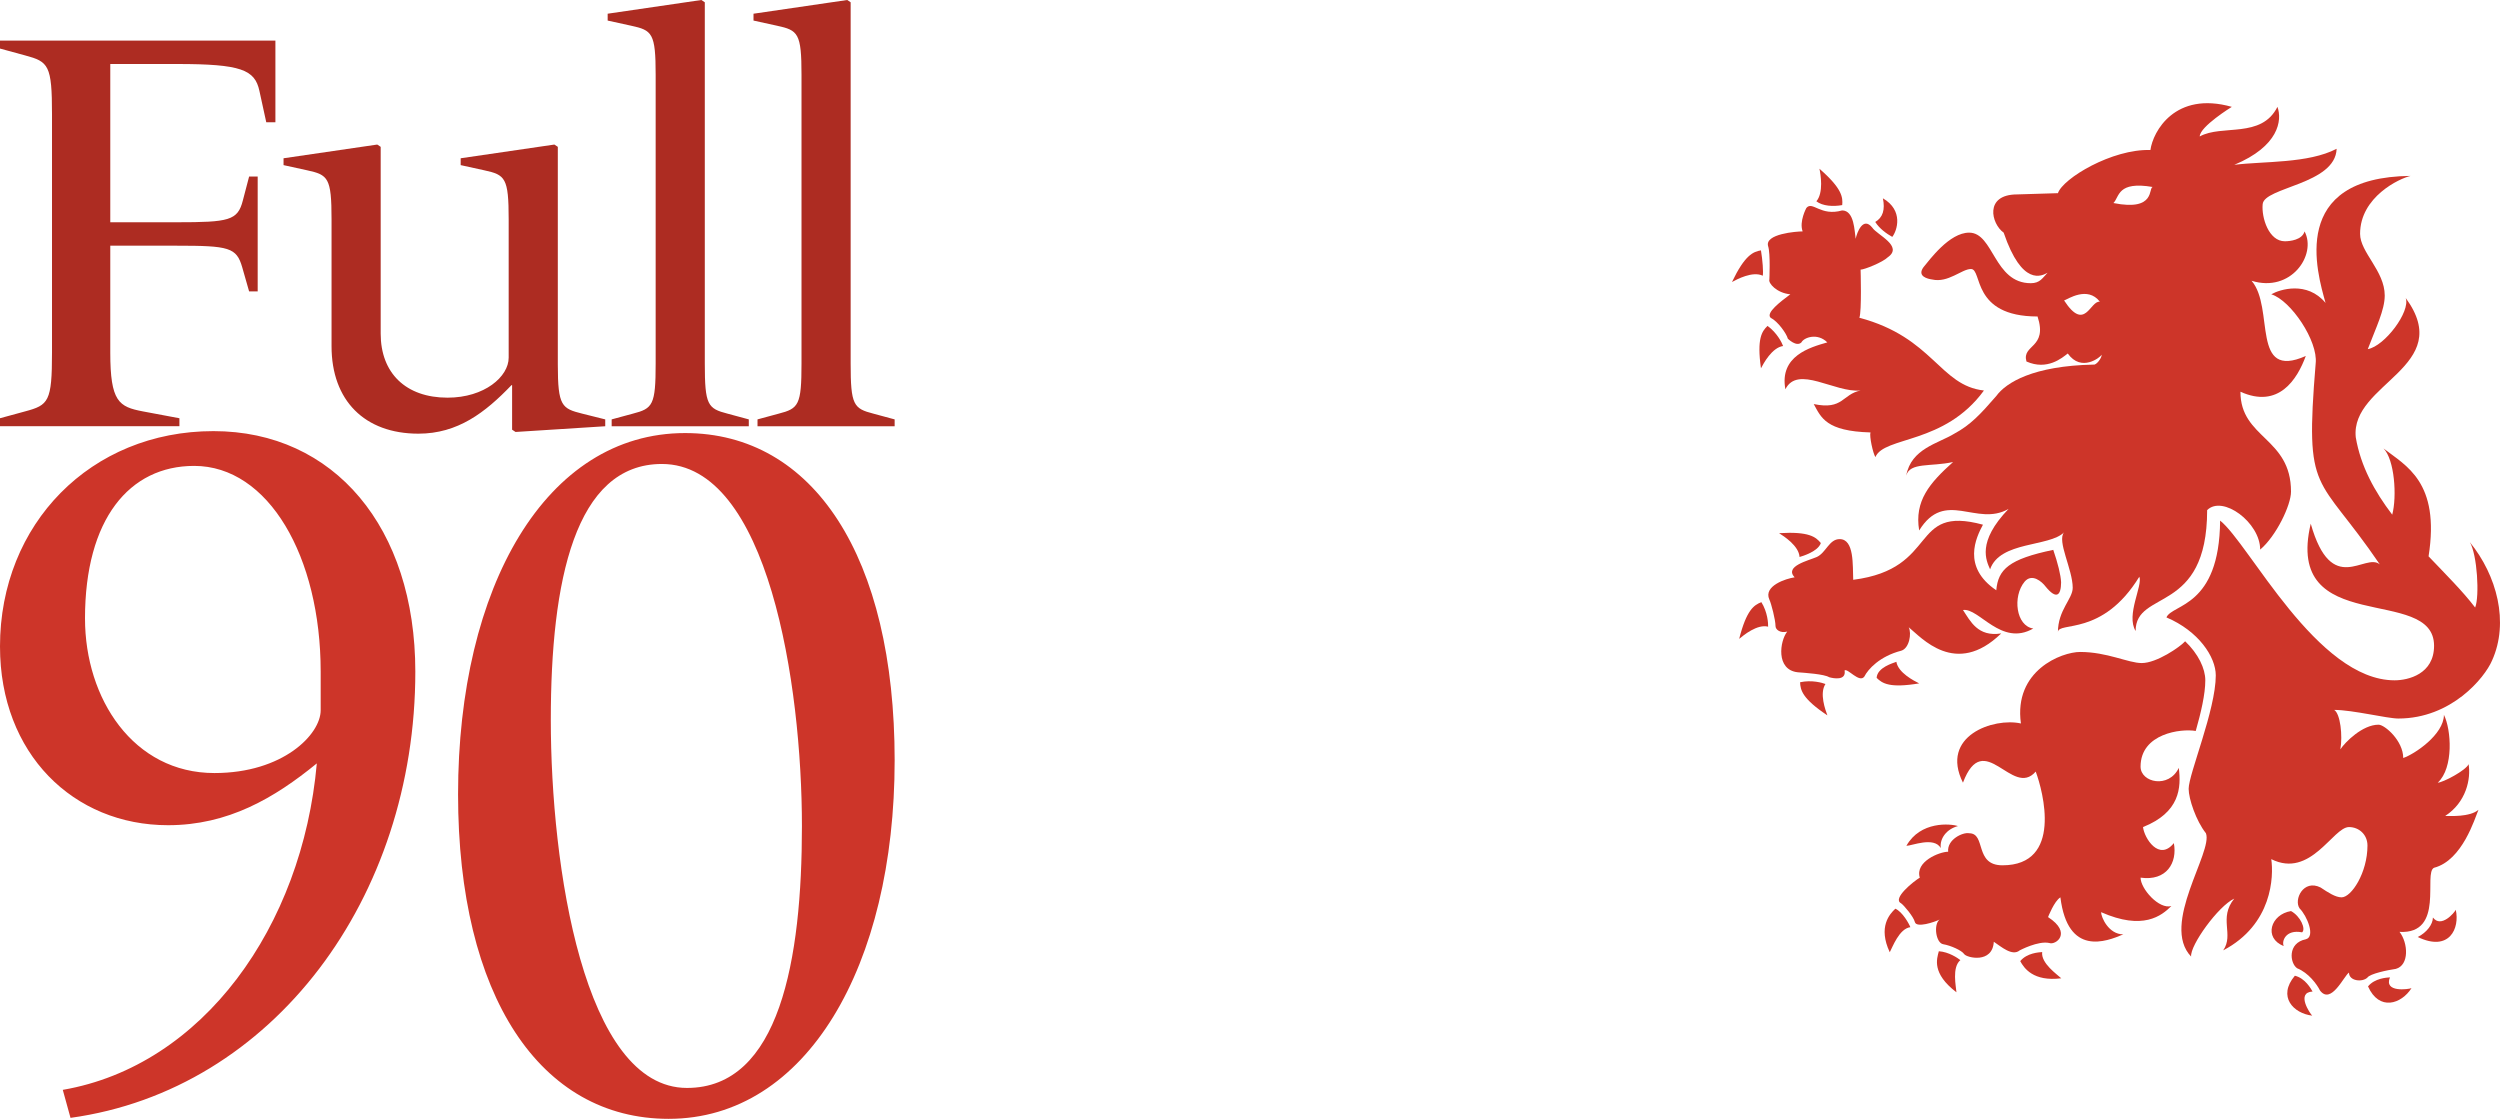
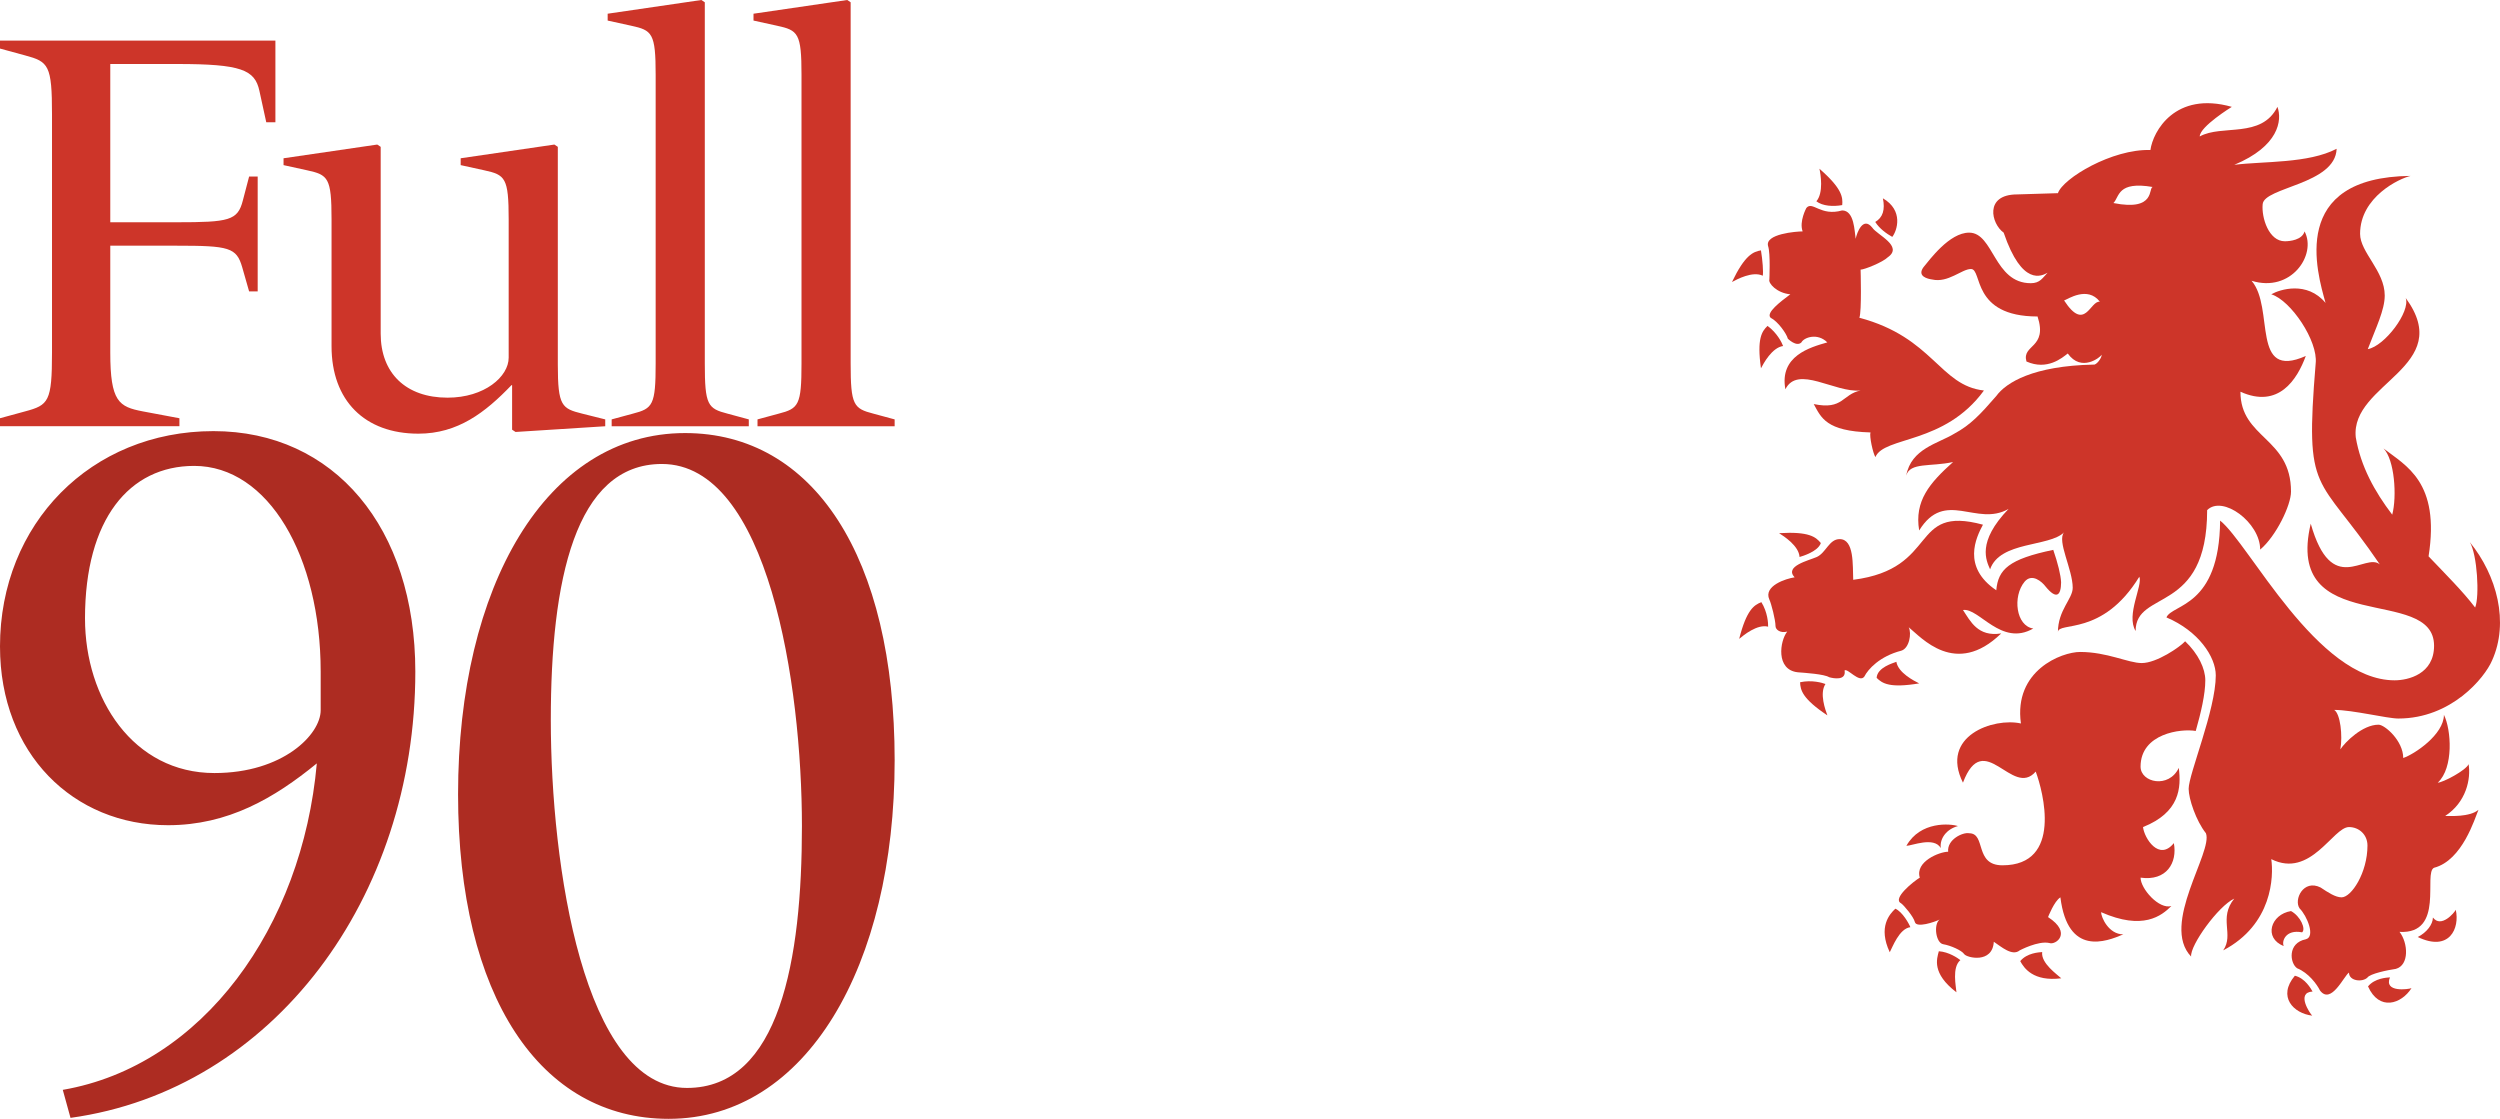
<svg xmlns="http://www.w3.org/2000/svg" width="1381.554" height="618.292" viewBox="0 0 365.536 163.59" version="1.1" id="svg1">
  <defs id="defs1" />
  <g id="layer1" transform="translate(-16.40181,-50.49684)">
    <g id="g1" transform="translate(-1.537188,8.992416)">
      <g id="g2" transform="matrix(1.627496,0,0,1.627496,-35.08993,-6.641366)" style="stroke-width:0.614">
        <g id="g3" transform="matrix(0.9220283,0,0,0.9220283,2.540561,6.502477)" style="stroke-width:0.666">
-           <path d="m 32.583,88.027 c 0,10.447 7.153,17.411 16.376,17.411 5.835,0 10.352,-2.635 14.493,-6.023 -1.412,15.905 -11.105,29.457 -24.752,31.81 l 0.753,2.729 c 19.764,-2.729 33.598,-21.458 33.598,-43.48 0,-14.023 -7.905,-23.434 -19.67,-23.434 -11.952,0 -20.799,9.035 -20.799,20.987 z m 8.282,-2.729 c 0,-9.694 4.329,-14.87 10.635,-14.87 7.247,0 12.329,8.847 12.329,20.046 0,1.318 0,2.635 0,3.765 0,2.353 -3.67,6.117 -10.352,6.117 -7.905,0 -12.611,-7.247 -12.611,-15.058 z m 78.891,13.835 c 0,-19.858 -7.905,-31.904 -20.423,-31.904 -13.552,0 -22.117,14.964 -22.117,35.198 0,19.67 8,31.622 20.517,31.622 13.458,0 22.022,-14.964 22.022,-34.916 z m -9.035,6.4 c 0,12.988 -2.165,25.505 -11.199,25.505 -10.07,0 -13.27,-21.646 -13.27,-35.857 0,-13.552 2.353,-24.94 10.823,-24.94 10.352,0 13.646,21.458 13.646,35.292 z" id="text1" style="-inkscape-font-specification:'LeMonde Livre';fill:#cd3529;stroke-width:1;stroke-linecap:round" aria-label="90" />
-           <path d="m 59.418,36.946 v -7.961 h -26.835 v 0.779 l 2.45,0.668 c 2.283,0.612 2.617,0.946 2.617,5.734 v 23.216 c 0,4.788 -0.334,5.122 -2.617,5.734 l -2.45,0.668 v 0.779 H 50.065 V 65.785 L 46.502,65.117 C 44.163,64.672 43.328,64.171 43.328,59.383 V 48.972 h 6.458 c 5.122,0 5.846,0.167 6.402,2.116 l 0.668,2.338 h 0.835 V 42.235 h -0.835 l -0.612,2.338 c -0.501,1.949 -1.336,2.116 -6.458,2.116 H 43.328 V 31.268 h 6.514 c 6.235,0 7.572,0.557 8.017,2.617 l 0.668,3.062 z M 91.556,66.565 V 65.897 L 89.329,65.34 C 87.325,64.839 86.935,64.616 86.935,60.552 V 39.34 l -0.334,-0.223 -9.131,1.336 v 0.668 l 2.283,0.501 c 2.06,0.445 2.394,0.724 2.394,4.788 v 13.473 c 0,1.837 -2.338,3.897 -5.957,3.897 -4.064,0 -6.514,-2.394 -6.514,-6.235 V 39.34 l -0.334,-0.223 -9.131,1.336 v 0.668 l 2.283,0.501 c 2.06,0.445 2.394,0.724 2.394,4.788 v 12.36 c 0,5.289 3.229,8.518 8.462,8.518 3.841,0 6.514,-2.06 9.075,-4.732 h 0.056 v 4.343 l 0.334,0.223 z m 13.988,0 v -0.668 l -2.06,-0.557 c -1.949,-0.501 -2.227,-0.835 -2.227,-4.899 V 25.255 l -0.334,-0.223 -9.131,1.336 v 0.668 l 2.283,0.501 c 2.06,0.445 2.394,0.724 2.394,4.788 v 28.115 c 0,4.064 -0.278,4.398 -2.227,4.899 l -2.06,0.557 v 0.668 z m 14.211,0 v -0.668 l -2.06,-0.557 c -1.949,-0.501 -2.227,-0.835 -2.227,-4.899 V 25.255 l -0.334,-0.223 -9.131,1.336 v 0.668 l 2.283,0.501 c 2.06,0.445 2.394,0.724 2.394,4.788 v 28.115 c 0,4.064 -0.278,4.398 -2.227,4.899 l -2.06,0.557 v 0.668 z" id="text2" style="-inkscape-font-specification:'LeMonde Livre';fill:#ad2c22;stroke-width:1;stroke-linecap:round" aria-label="Full" />
+           <path d="m 32.583,88.027 c 0,10.447 7.153,17.411 16.376,17.411 5.835,0 10.352,-2.635 14.493,-6.023 -1.412,15.905 -11.105,29.457 -24.752,31.81 l 0.753,2.729 c 19.764,-2.729 33.598,-21.458 33.598,-43.48 0,-14.023 -7.905,-23.434 -19.67,-23.434 -11.952,0 -20.799,9.035 -20.799,20.987 z m 8.282,-2.729 c 0,-9.694 4.329,-14.87 10.635,-14.87 7.247,0 12.329,8.847 12.329,20.046 0,1.318 0,2.635 0,3.765 0,2.353 -3.67,6.117 -10.352,6.117 -7.905,0 -12.611,-7.247 -12.611,-15.058 z m 78.891,13.835 c 0,-19.858 -7.905,-31.904 -20.423,-31.904 -13.552,0 -22.117,14.964 -22.117,35.198 0,19.67 8,31.622 20.517,31.622 13.458,0 22.022,-14.964 22.022,-34.916 z m -9.035,6.4 c 0,12.988 -2.165,25.505 -11.199,25.505 -10.07,0 -13.27,-21.646 -13.27,-35.857 0,-13.552 2.353,-24.94 10.823,-24.94 10.352,0 13.646,21.458 13.646,35.292 z" id="text1" style="-inkscape-font-specification:'LeMonde Livre';fill:#ad2c22;fill-opacity:1;stroke-width:1;stroke-linecap:round" aria-label="90" />
+           <path d="m 59.418,36.946 v -7.961 h -26.835 v 0.779 l 2.45,0.668 c 2.283,0.612 2.617,0.946 2.617,5.734 v 23.216 c 0,4.788 -0.334,5.122 -2.617,5.734 l -2.45,0.668 v 0.779 H 50.065 V 65.785 L 46.502,65.117 C 44.163,64.672 43.328,64.171 43.328,59.383 V 48.972 h 6.458 c 5.122,0 5.846,0.167 6.402,2.116 l 0.668,2.338 h 0.835 V 42.235 h -0.835 l -0.612,2.338 c -0.501,1.949 -1.336,2.116 -6.458,2.116 H 43.328 V 31.268 h 6.514 c 6.235,0 7.572,0.557 8.017,2.617 l 0.668,3.062 z M 91.556,66.565 V 65.897 L 89.329,65.34 C 87.325,64.839 86.935,64.616 86.935,60.552 V 39.34 l -0.334,-0.223 -9.131,1.336 v 0.668 l 2.283,0.501 c 2.06,0.445 2.394,0.724 2.394,4.788 v 13.473 c 0,1.837 -2.338,3.897 -5.957,3.897 -4.064,0 -6.514,-2.394 -6.514,-6.235 V 39.34 l -0.334,-0.223 -9.131,1.336 v 0.668 l 2.283,0.501 c 2.06,0.445 2.394,0.724 2.394,4.788 v 12.36 c 0,5.289 3.229,8.518 8.462,8.518 3.841,0 6.514,-2.06 9.075,-4.732 h 0.056 v 4.343 l 0.334,0.223 z m 13.988,0 v -0.668 l -2.06,-0.557 c -1.949,-0.501 -2.227,-0.835 -2.227,-4.899 V 25.255 l -0.334,-0.223 -9.131,1.336 v 0.668 l 2.283,0.501 c 2.06,0.445 2.394,0.724 2.394,4.788 v 28.115 c 0,4.064 -0.278,4.398 -2.227,4.899 l -2.06,0.557 v 0.668 z m 14.211,0 v -0.668 l -2.06,-0.557 c -1.949,-0.501 -2.227,-0.835 -2.227,-4.899 V 25.255 l -0.334,-0.223 -9.131,1.336 v 0.668 l 2.283,0.501 c 2.06,0.445 2.394,0.724 2.394,4.788 v 28.115 c 0,4.064 -0.278,4.398 -2.227,4.899 l -2.06,0.557 v 0.668 z" id="text2" style="-inkscape-font-specification:'LeMonde Livre';fill:#cd3529;fill-opacity:1;stroke-width:1;stroke-linecap:round" aria-label="Full" />
        </g>
      </g>
      <g fill-rule="evenodd" clip-rule="evenodd" id="g46" transform="matrix(1.100274,0,0,1.100274,220.7293,18.51153)" style="stroke-width:3.119">
        <path d="m 89.589,98.285 c -0.035,-0.955 -0.45,-2.605 -1.042,-4.316 -5.9,1.229 -7.327,2.586 -7.573,5.371 -4.59,-3.113 -2.684,-7.005 -1.769,-8.717 -9.867,-2.673 -5.688,5.85 -17.242,7.324 -0.082,-1.885 0.163,-5.408 -1.803,-5.408 -1.394,0 -1.803,1.801 -3.032,2.375 -1.147,0.491 -4.344,1.229 -2.951,2.704 -1.147,0.164 -4.179,1.146 -3.359,2.949 0.246,0.494 0.819,2.705 0.819,3.525 0,0.49 0.656,0.982 1.557,0.736 -0.982,1.229 -1.557,5.08 1.394,5.408 1.065,0.082 3.523,0.246 4.179,0.656 0.574,0.164 2.294,0.49 2.049,-0.902 0.41,-0.326 1.967,1.721 2.623,0.82 0.491,-0.984 2.048,-2.705 4.917,-3.443 1.065,-0.326 1.394,-2.293 0.983,-3.113 1.638,1.312 6.227,6.721 12.29,0.82 -3.113,0.492 -4.096,-1.639 -5.079,-3.113 2.131,-0.328 5.079,4.916 9.341,2.459 -2.294,-0.328 -2.786,-4.262 -1.147,-6.229 0.983,-1.146 2.294,0 2.786,0.656 1.473,1.803 2.047,1.149 2.059,-0.562 z" fill="#cc222d" id="path34" style="fill:#cd3529;fill-opacity:1;stroke-width:3.119" />
        <path d="m 64.913,81.64 c 1.147,-2.786 9.177,-1.639 14.421,-8.849 -5.899,-0.656 -6.719,-7.047 -16.552,-9.669 0.328,-0.819 0.163,-6.392 0.163,-6.392 0.493,0 2.95,-0.983 3.606,-1.64 2.131,-1.475 -1.434,-2.99 -2.048,-3.933 -1.23,-1.558 -2.049,0.655 -2.212,1.476 -0.165,-0.984 -0.165,-3.771 -1.803,-3.771 -2.868,0.821 -3.934,-1.31 -4.752,-0.326 0,0 -0.983,1.802 -0.492,3.113 -0.819,0 -5.081,0.328 -4.588,1.966 0.327,0.983 0.163,4.425 0.163,4.425 -0.163,0.491 0.984,1.803 2.786,1.967 -1.311,0.983 -3.276,2.458 -2.622,3.114 0.983,0.491 2.13,2.131 2.293,2.785 0,0 1.148,1.147 1.803,0.492 0.328,-0.655 2.131,-1.311 3.442,0 -2.295,0.656 -6.393,1.803 -5.572,6.228 1.639,-3.278 6.555,0.492 9.996,0.165 -2.458,0.491 -2.294,2.623 -6.227,1.802 0.983,1.803 1.639,3.606 7.539,3.77 -0.165,0.491 0.328,2.786 0.656,3.277 z m 38.675,21.305 c 0.738,-1.803 7.049,-1.311 7.131,-12.865 3.852,3.031 12.865,21.224 23.189,21.224 1.803,0 5.244,-0.82 5.244,-4.59 0,-8.193 -19.994,-0.982 -16.389,-16.225 2.785,9.834 7.211,3.769 9.178,5.409 -8.357,-12.292 -9.996,-8.85 -8.521,-26.714 0.328,-2.95 -3.277,-8.359 -5.9,-9.178 1.146,-0.655 4.754,-1.802 7.211,1.146 -1.146,-4.097 -4.916,-16.715 11.309,-16.88 -1.475,0.328 -6.719,2.787 -6.719,7.703 0,2.458 3.275,4.917 3.275,8.194 0,1.922 -1.164,4.265 -2.252,7.125 2.252,-0.405 5.695,-4.994 5.039,-6.797 6.721,9.177 -7.375,11.308 -6.637,18.505 0.648,3.861 2.523,7.24 4.846,10.291 0.645,-2.41 0.316,-7.328 -1.158,-8.803 2.949,2.294 7.553,4.423 5.988,14.339 2.295,2.41 4.543,4.639 6.189,6.803 0.605,-1.475 0.277,-7.047 -0.705,-8.686 3.604,4.426 5.244,10.653 2.949,15.733 -0.984,2.295 -5.408,7.703 -12.455,7.703 -1.477,0 -6.064,-1.146 -8.523,-1.146 0.82,0.49 1.148,3.439 0.82,5.244 0.656,-0.984 2.949,-3.279 5.08,-3.279 0.818,0 3.277,2.131 3.277,4.426 1.477,-0.492 5.408,-3.115 5.408,-5.736 0.984,1.967 1.311,7.047 -0.818,9.014 0.656,0 3.77,-1.639 4.096,-2.459 0.328,1.967 -0.326,5.082 -3.113,6.883 0.656,0 3.279,0.166 4.426,-0.818 -0.49,1.146 -2.131,6.719 -5.9,7.703 -1.475,0.656 1.475,8.85 -4.588,8.521 1.146,1.477 1.311,4.426 -0.492,4.916 -1.148,0.164 -3.441,0.656 -3.77,1.148 -0.656,0.656 -2.457,0.49 -2.457,-0.656 -0.656,0.41 -2.377,4.344 -3.854,2.377 -0.408,-0.82 -1.514,-2.336 -3.031,-2.949 -0.982,-0.656 -1.311,-3.359 1.146,-3.854 1.312,-0.326 0.166,-3.113 -0.818,-4.096 -0.818,-1.146 0.492,-3.934 2.785,-2.785 0.984,0.654 1.969,1.309 2.787,1.309 1.311,0 3.441,-3.275 3.441,-6.881 0,-1.477 -1.146,-2.459 -2.457,-2.459 -2.131,0 -5.082,6.883 -10.326,4.262 0.328,2.293 0.164,8.686 -6.391,12.125 1.475,-2.129 -0.656,-4.26 1.475,-6.881 -2.131,0.984 -5.9,6.227 -5.736,7.703 -4.098,-4.262 2.949,-13.932 1.967,-16.389 -1.312,-1.641 -2.295,-4.59 -2.295,-5.9 0,-1.967 3.605,-10.488 3.605,-15.078 10e-4,-2.458 -2.294,-5.897 -6.556,-7.702 z" fill="#cd3529" id="path36" style="stroke-width:3.119" />
        <path d="m 70.156,143.426 c 0.206,0.82 2.623,0 3.278,-0.328 -0.82,0.656 -0.492,3.115 0.491,3.277 0.984,0.164 2.458,0.818 2.786,1.312 0.328,0.49 3.769,1.311 3.934,-1.641 0.982,0.656 2.458,1.969 3.441,1.146 0,0 2.459,-1.309 3.934,-0.98 0.819,0.326 3.114,-1.312 -0.164,-3.443 0,0 0.819,-2.129 1.64,-2.623 0.982,7.869 6.063,5.9 8.358,4.918 -1.967,0 -2.95,-2.295 -2.95,-2.949 5.571,2.457 8.03,0.49 9.341,-0.818 -1.639,0.49 -4.096,-2.297 -4.096,-3.77 3.439,0.49 4.916,-1.969 4.424,-4.59 -1.967,2.459 -3.932,-0.656 -4.098,-2.131 4.918,-1.967 5.082,-5.244 4.754,-7.867 -1.312,2.787 -5.08,1.967 -5.08,-0.164 0,-4.424 5.408,-5.08 7.332,-4.74 0.693,-2.426 1.271,-4.895 1.271,-6.73 0,-1.557 -0.92,-3.512 -2.68,-5.189 -0.68,0.764 -3.793,2.895 -5.76,2.895 -1.803,0 -4.59,-1.475 -8.195,-1.475 -2.459,0 -8.85,2.457 -7.867,9.504 -3.605,-0.818 -10.816,1.639 -7.703,7.867 2.785,-7.375 6.556,2.131 9.669,-1.475 0.982,2.623 3.604,12.455 -4.425,12.455 -3.77,0 -2.131,-4.26 -4.425,-4.26 -0.819,-0.166 -2.95,0.818 -2.786,2.457 -1.147,0 -4.425,1.312 -3.769,3.443 -0.821,0.49 -3.688,2.785 -2.5,3.398 0.371,0.247 1.681,1.804 1.845,2.501 z m -2.458,-34.58 c -0.409,0.164 -2.541,0.736 -2.622,2.131 0.738,0.736 1.721,1.393 5.654,0.736 -0.656,-0.328 -2.786,-1.393 -3.032,-2.867 z m -9.423,2.949 c -0.411,-0.16 -1.803,-0.572 -3.371,-0.234 0.035,1.043 0.306,2.193 3.626,4.4 -0.255,-0.688 -1.084,-2.92 -0.255,-4.166 z m -7.62,-7.619 c 0.014,-0.441 -0.056,-1.893 -0.896,-3.258 -0.972,0.377 -1.968,1.014 -2.951,4.879 0.563,-0.469 2.397,-1.992 3.847,-1.621 z m 4.178,-9.261 c 0.424,-0.121 2.458,-0.737 2.827,-1.85 -0.657,-0.808 -1.569,-1.562 -5.548,-1.314 0.619,0.394 2.628,1.672 2.721,3.164 z M 52.645,66.879 c -0.154,-0.414 -0.771,-1.727 -2.067,-2.673 -0.754,0.721 -1.433,1.687 -0.874,5.635 0.343,-0.648 1.461,-2.752 2.941,-2.962 z m -2.704,-9.342 c 0.101,-0.429 -0.024,-2.119 -0.239,-3.369 -1.028,0.181 -2.13,0.609 -3.85,4.206 0.644,-0.348 2.74,-1.482 4.089,-0.837 z m 7.125,-9.89 c 0.837,0.643 2.232,0.724 3.435,0.505 0.1,-1.039 -0.02,-2.214 -3.028,-4.832 0.163,0.715 0.574,3.201 -0.407,4.327 z m 7.825,2.746 c 0.554,0.887 1.536,1.584 2.262,1.984 0.646,-0.819 1.529,-3.514 -1.246,-5.128 0.315,1.532 -0.012,2.556 -1.016,3.144 z" fill="#cd3529" id="path38" style="stroke-width:3.119" />
        <path d="m 73.598,133.594 c -0.163,-1.312 0.82,-2.541 2.284,-2.92 -0.99,-0.326 -4.987,-0.688 -6.855,2.625 0.732,-0.004 3.67,-1.264 4.571,0.295 z m -4.043,10.515 c -0.148,-0.416 -1.038,-2.037 -1.99,-2.455 -0.765,0.709 -2.326,2.428 -0.745,5.787 0.352,-0.644 1.251,-3.142 2.735,-3.332 z m 6.649,4.377 c -0.348,-0.271 -1.531,-1.09 -2.863,-1.178 -0.265,1.008 -0.972,2.92 2.34,5.455 -0.047,-0.73 -0.628,-3.322 0.523,-4.277 z m 10.871,-1.07 c -0.44,0.039 -2.004,0.107 -2.917,1.203 0.493,0.918 1.731,2.756 5.452,2.283 -0.532,-0.504 -2.725,-2.002 -2.535,-3.486 z m 46.216,3.361 c -0.439,0.037 -2.004,0.105 -2.916,1.201 1.484,3.328 4.434,2.346 5.779,0.234 -0.361,0.145 -3.72,0.638 -2.863,-1.435 z M 139,142.826 c -0.01,0.928 -0.832,1.992 -2.014,2.592 4.215,2.023 5.605,-1.178 5.049,-3.619 -0.152,0.359 -1.939,2.486 -3.035,1.027 z m -15.992,9.834 c -0.229,-0.379 -0.969,-1.758 -2.354,-2.1 -2.35,2.785 -0.18,5.014 2.307,5.305 -0.289,-0.263 -2.193,-3.072 0.047,-3.205 z m -1.395,-7.865 c 0.537,-0.428 -0.215,-2.148 -1.471,-2.826 -2.705,0.434 -3.688,3.588 -0.965,4.648 -0.306,-0.609 0.235,-2.252 2.436,-1.822 z M 71.304,56.402 c 0.819,-0.984 3.441,-4.589 6.063,-4.589 3.278,0 3.278,6.719 8.194,6.719 1.229,0 1.557,-0.696 2.233,-1.392 -0.758,0.41 -3.38,1.885 -5.837,-5.327 -1.64,-1.147 -2.624,-5.08 1.801,-5.08 l 5.409,-0.165 c 0.654,-1.966 7.21,-5.9 12.292,-5.735 0.328,-2.459 3.277,-7.867 10.816,-5.735 0,0 -4.262,2.622 -4.262,3.932 2.949,-1.639 8.193,0.328 10.326,-3.932 0.654,1.801 0.164,5.244 -5.736,7.702 3.932,-0.491 9.832,-0.164 13.602,-2.131 -0.162,4.753 -9.67,5.082 -9.832,7.375 -0.166,1.803 0.818,4.916 2.949,4.916 0.656,0 2.295,-0.163 2.623,-1.31 1.639,3.113 -1.803,8.194 -7.047,6.556 3.113,3.604 -0.166,13.274 7.209,9.996 -1.146,3.114 -3.604,7.047 -8.686,4.753 0,6.228 6.721,6.063 6.721,13.275 0,1.803 -1.967,5.9 -4.098,7.703 0,-3.605 -4.998,-7.293 -7.047,-5.246 0,13.932 -9.506,10.489 -9.506,16.063 -1.311,-2.131 0.982,-6.066 0.492,-7.213 -4.917,8.031 -10.817,5.9 -10.817,7.375 0,-2.949 1.966,-4.426 1.966,-5.9 0,-2.457 -2.131,-6.227 -1.147,-7.375 -1.967,1.968 -8.522,1.147 -9.833,4.917 -0.493,-1.148 -1.803,-3.606 2.458,-8.031 -4.261,2.458 -8.441,-2.704 -11.882,2.868 -0.656,-3.934 1.393,-6.31 4.506,-9.096 -2.95,0.656 -5.736,0 -6.227,1.803 0.655,-3.606 4.261,-4.26 6.392,-5.572 2.131,-1.147 3.441,-2.541 5.572,-4.998 1.311,-1.803 4.917,-4.016 12.947,-4.18 0.329,0.083 1.064,-0.82 1.064,-1.311 -0.164,0.328 -2.704,2.376 -4.507,-0.165 -0.738,0.574 -2.728,2.294 -5.489,1.065 -0.656,-2.294 2.867,-1.72 1.474,-5.982 -8.849,0 -7.292,-6.31 -8.849,-6.31 -1.23,0 -3.032,1.884 -5.162,1.393 -0.573,-0.079 -2.046,-0.407 -1.145,-1.636 z M 101.787,45.75 c -4.754,-0.82 -4.426,1.311 -5.245,2.13 5.737,1.147 4.589,-2.13 5.245,-2.13 z M 94.74,60.991 c -1.64,-2.131 -4.262,-0.328 -4.753,-0.165 2.786,4.262 3.441,0 4.753,0.165 z" fill="#cd3529" id="path40" style="stroke-width:3.119" />
      </g>
    </g>
  </g>
</svg>
